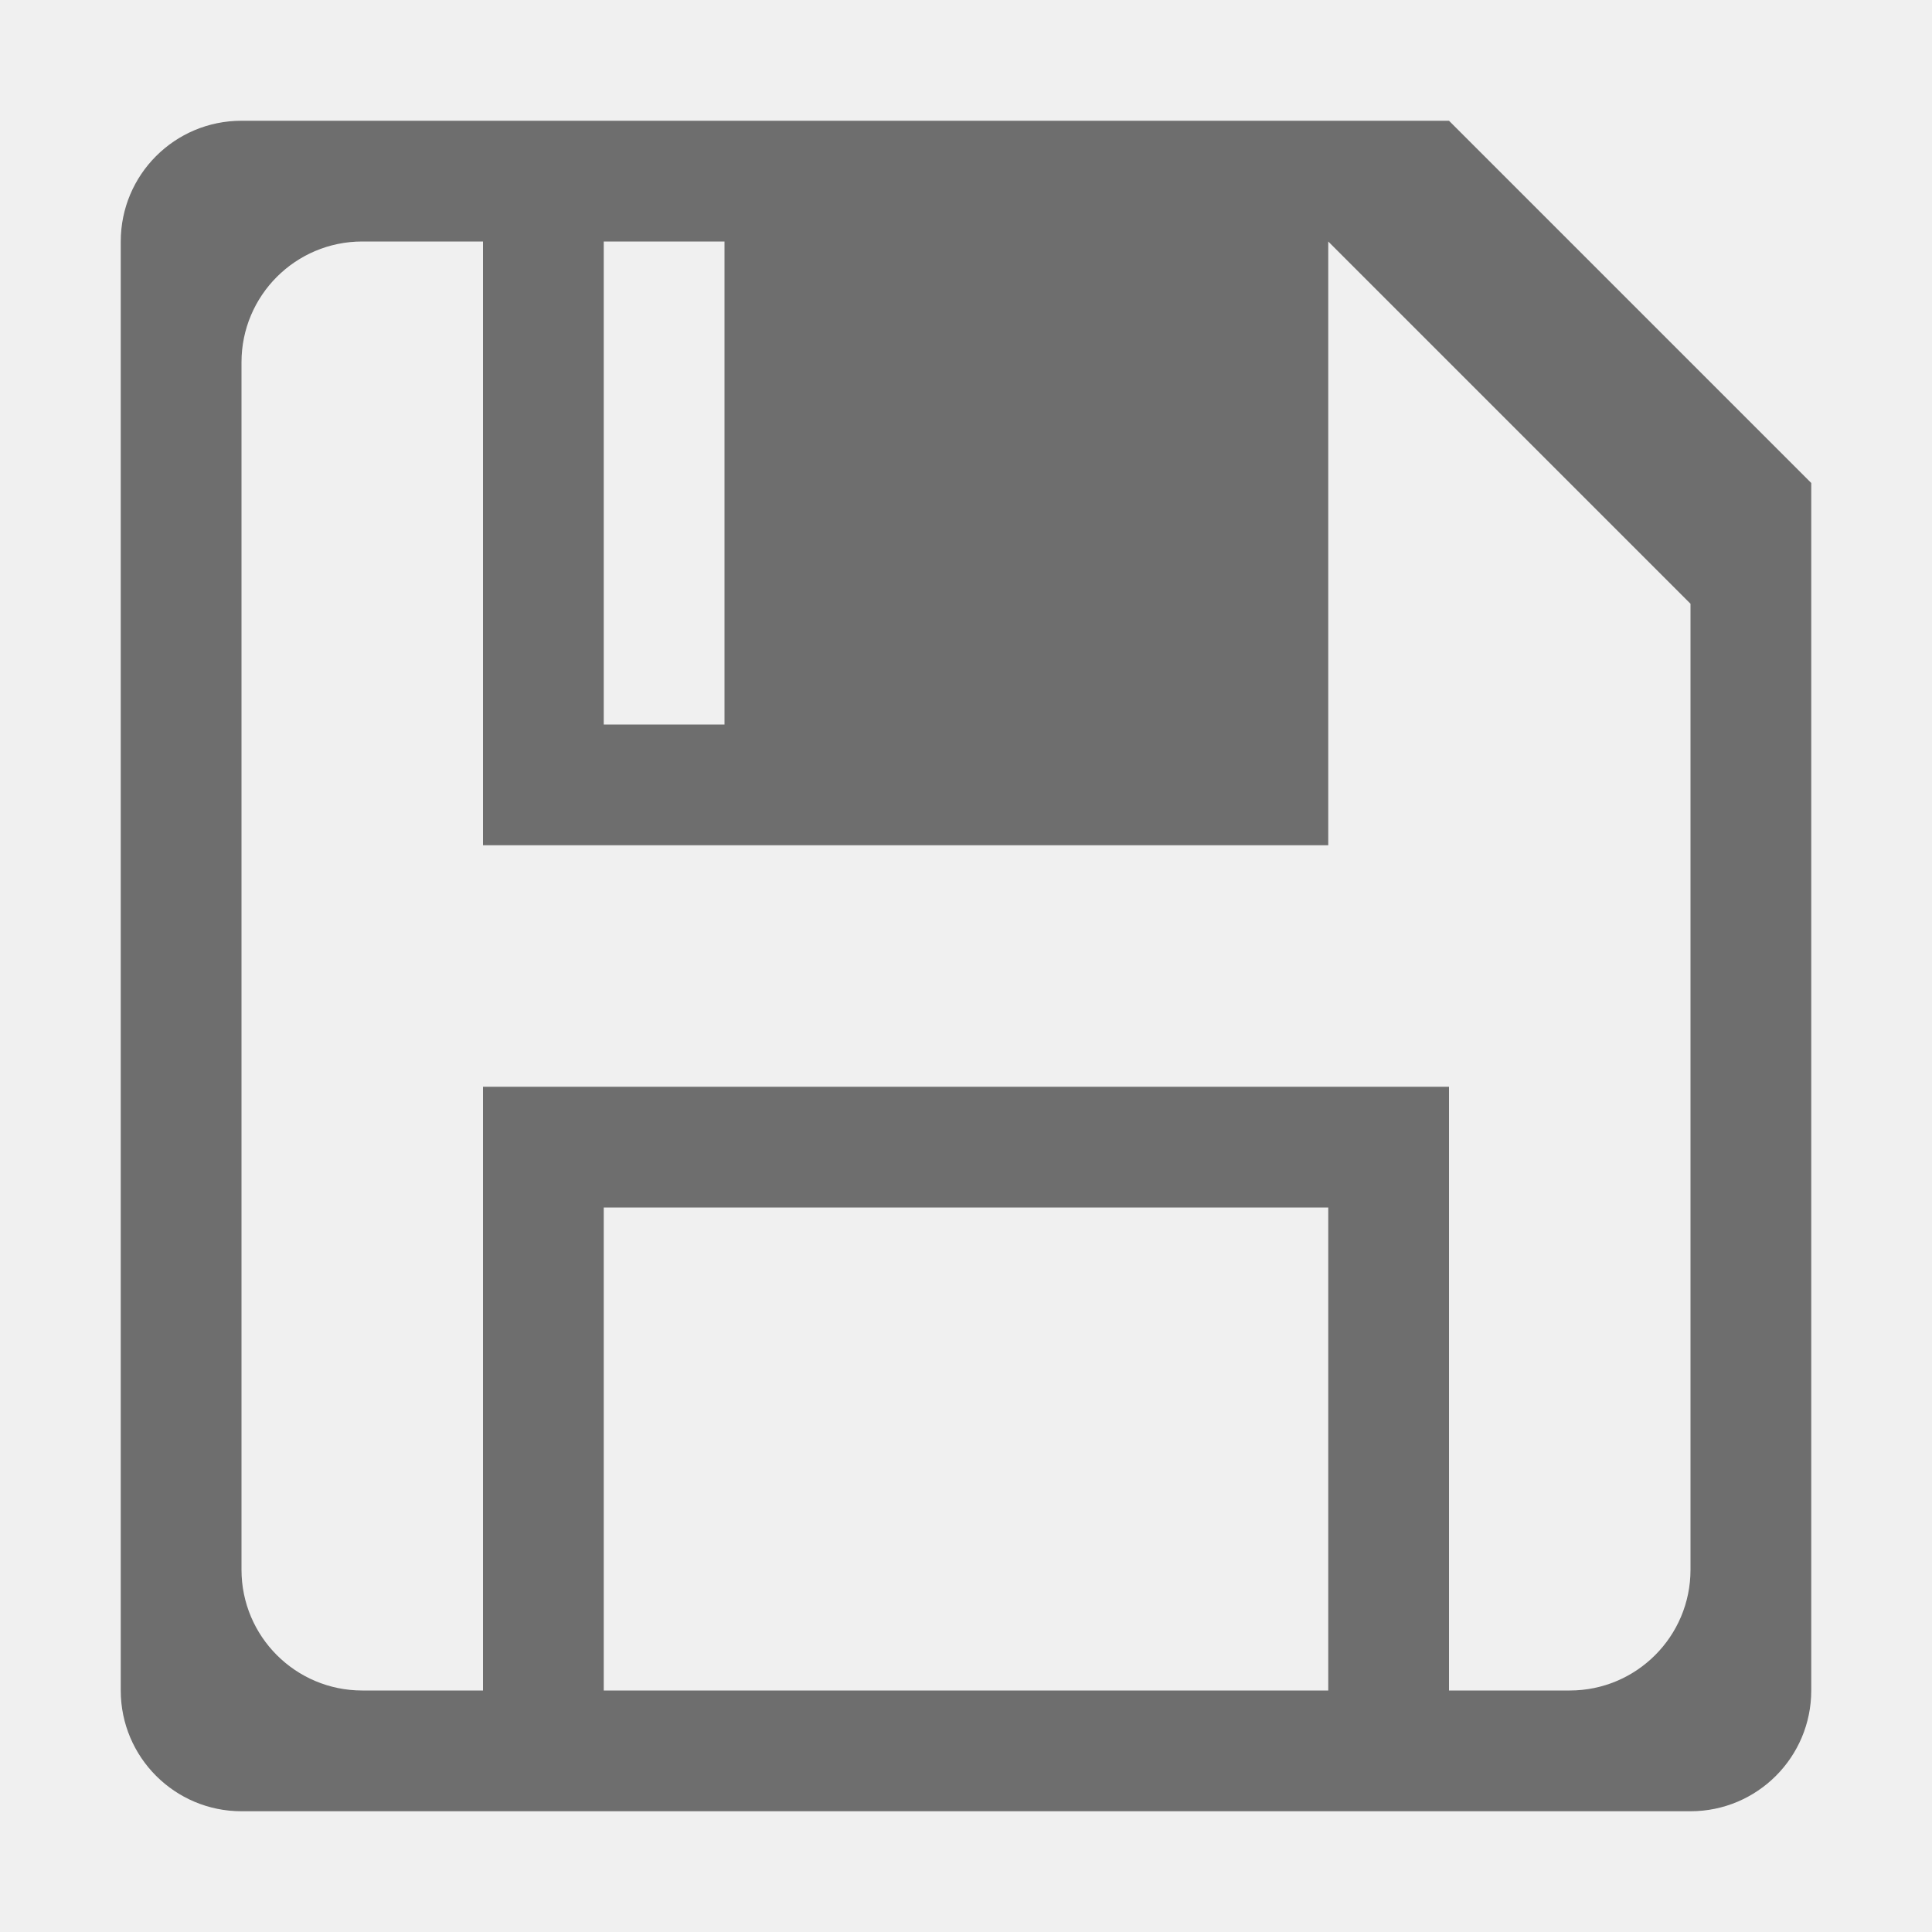
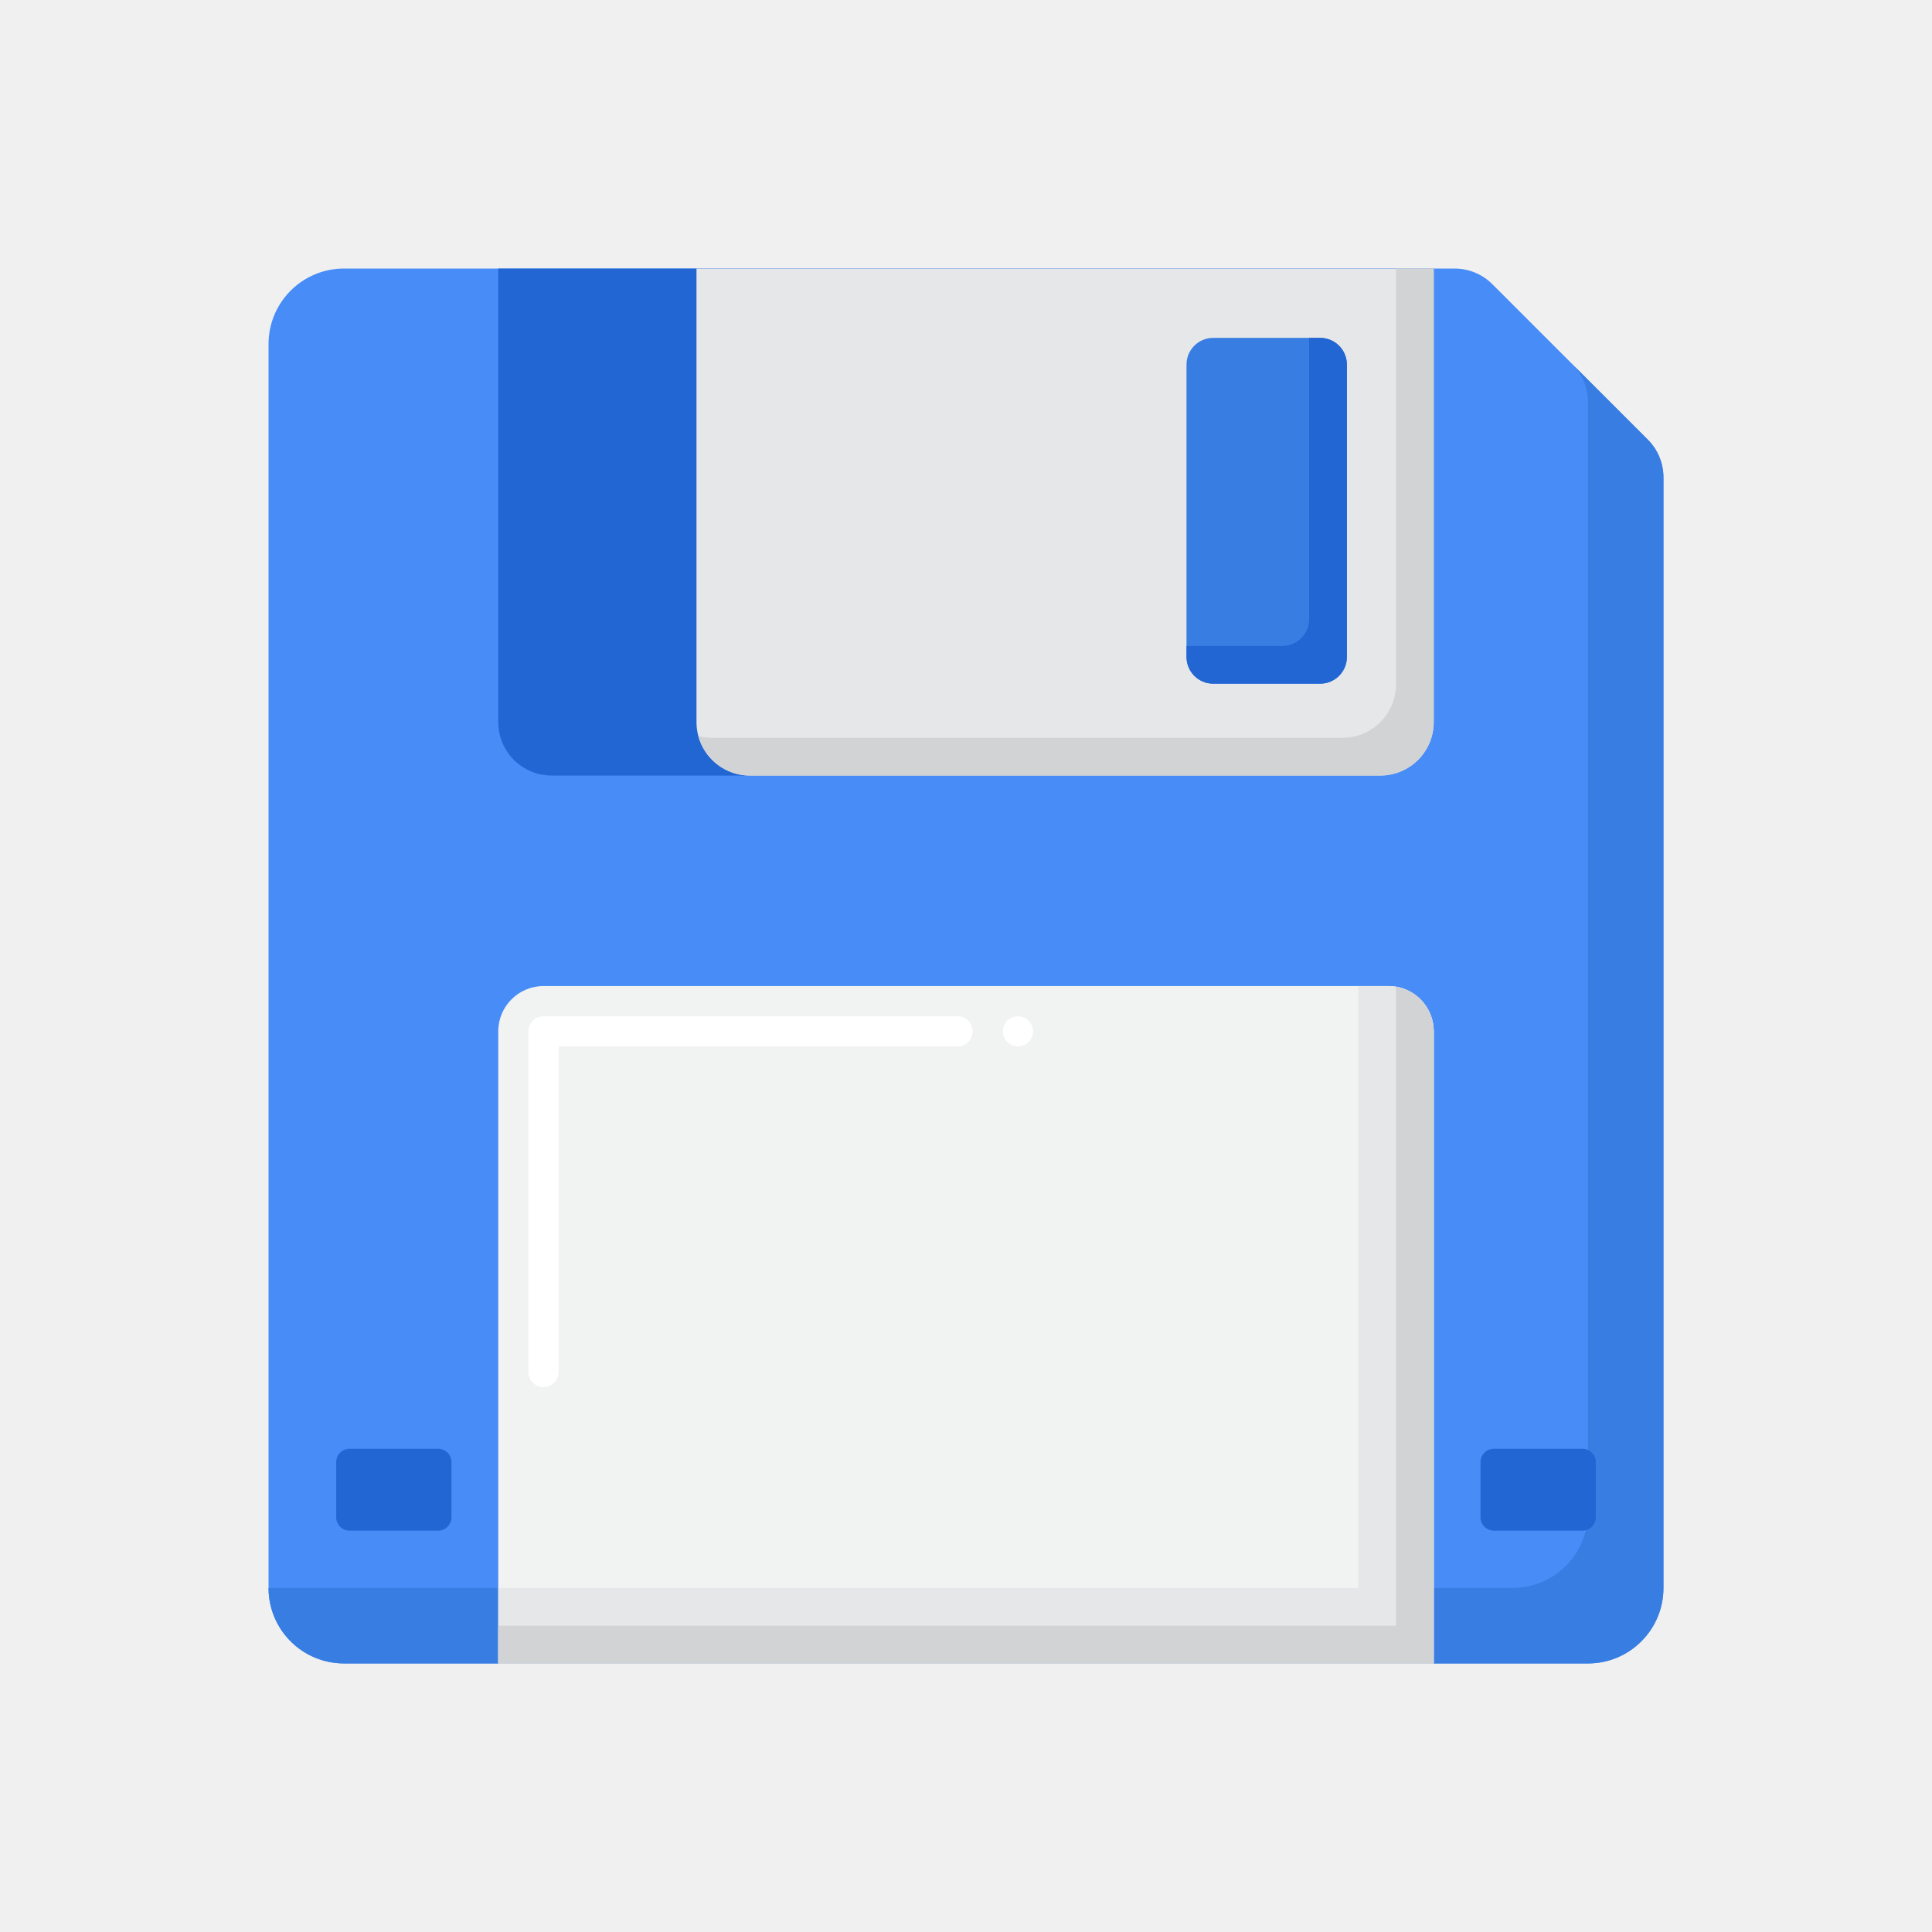
- <svg xmlns="http://www.w3.org/2000/svg" t="1628210816114" class="icon" viewBox="0 0 1024 1024" version="1.1" p-id="2801" width="16" height="16">
-   <defs>
-     <style type="text/css" />
-   </defs>
-   <path d="M768 64H128c-35.392 0-64 28.608-64 64v768a64 64 0 0 0 64 64h768a64 64 0 0 0 64-64V256l-192-192zM320 128h64v256h-64V128z m384 768H320v-256h384v256z m192-64a64 64 0 0 1-64 64h-64V576H256v320H192a64 64 0 0 1-64-64V192a64 64 0 0 1 64-64h64v320h448V128l192 192v512z" p-id="2802" fill="#6E6E6E" />
+ <svg xmlns="http://www.w3.org/2000/svg" version="1.1" width="20" height="20" x="0" y="0" viewBox="0 0 256 256" style="enable-background:new 0 0 512 512" xml:space="preserve" class="">
+   <g>
+     <path fill="#478CF7" d="M192.739 35.584H45.584c-5.523 0-10 4.477-10 10v164.831c0 5.523 4.477 10 10 10h164.831c5.523 0 10-4.477 10-10V63.261c0-1.879-.746-3.68-2.075-5.009l-20.593-20.593a7.082 7.082 0 0 0-5.008-2.075z" data-original="#478cf7" class="" />
+     <path fill="#377DE2" d="m218.341 58.252-10-10a7.085 7.085 0 0 1 2.075 5.009v147.155c0 5.523-4.477 10-10 10H35.584c0 5.523 4.477 10 10 10h164.831c5.523 0 10-4.477 10-10V63.261a7.081 7.081 0 0 0-2.074-5.009z" data-original="#377de2" class="" />
+     <path fill="#2266D3" d="M182.896 102.766H73.104a7.083 7.083 0 0 1-7.083-7.083V35.584H189.98v60.098a7.085 7.085 0 0 1-7.084 7.084z" data-original="#2266d3" class="" />
+     <path fill="#E6E7E8" d="M182.896 102.766H99.372a7.083 7.083 0 0 1-7.083-7.083V35.584h97.691v60.098a7.085 7.085 0 0 1-7.084 7.084z" data-original="#e6e7e8" />
+     <path fill="#D1D3D4" d="M184.979 35.584v55.098a7.083 7.083 0 0 1-7.083 7.083H94.372a7.073 7.073 0 0 1-1.841-.242 7.086 7.086 0 0 0 6.841 5.242h83.524a7.083 7.083 0 0 0 7.083-7.083V35.584z" data-original="#d1d3d4" class="" />
+     <path fill="#F1F2F2" d="M189.979 220.416v-83.759a6 6 0 0 0-6-6H72.021a6 6 0 0 0-6 6v83.759z" data-original="#f1f2f2" />
+     <path fill="#FFFFFF" d="M72.02 183.8c-1.1 0-2-.9-2-2v-45.14c0-.53.21-1.05.59-1.42.37-.37.89-.58 1.41-.58h54.86a2 2 0 1 1 0 4H74.02v43.14c0 1.1-.9 2-2 2zm62.86-45.14a2 2 0 1 1-.001-4.001 2 2 0 0 1 .001 4.001z" data-original="#ffffff" />
+     <path fill="#E6E7E8" d="M183.979 130.656h-4v79.759H66.021v10H189.98v-83.759a6.002 6.002 0 0 0-6.001-6z" data-original="#e6e7e8" />
+     <path fill="#D1D3D4" d="M184.908 130.728c.047.303.072.613.072.928v83.759H66.021v5H189.98v-83.759a6.002 6.002 0 0 0-5.072-5.928z" data-original="#d1d3d4" class="" />
+     <path fill="#377DE2" d="M174.927 90.591H160.76a3.542 3.542 0 0 1-3.542-3.542V48.312a3.542 3.542 0 0 1 3.542-3.542h14.167a3.542 3.542 0 0 1 3.542 3.542v38.737a3.542 3.542 0 0 1-3.542 3.542z" data-original="#377de2" class="" />
+     <path fill="#2266D3" d="M174.927 44.771h-1.458V82.05a3.542 3.542 0 0 1-3.542 3.542h-12.708v1.458a3.542 3.542 0 0 0 3.542 3.542h14.167a3.542 3.542 0 0 0 3.542-3.542V48.313a3.543 3.543 0 0 0-3.543-3.542zM58.052 202.818H46.32a1.771 1.771 0 0 1-1.771-1.771v-7.305c0-.978.793-1.771 1.771-1.771h11.732c.978 0 1.771.793 1.771 1.771v7.305c0 .978-.793 1.771-1.771 1.771zM209.68 202.818h-11.732a1.771 1.771 0 0 1-1.771-1.771v-7.305c0-.978.793-1.771 1.771-1.771h11.732c.978 0 1.771.793 1.771 1.771v7.305c0 .978-.793 1.771-1.771 1.771z" data-original="#2266d3" class="" />
+   </g>
</svg>
